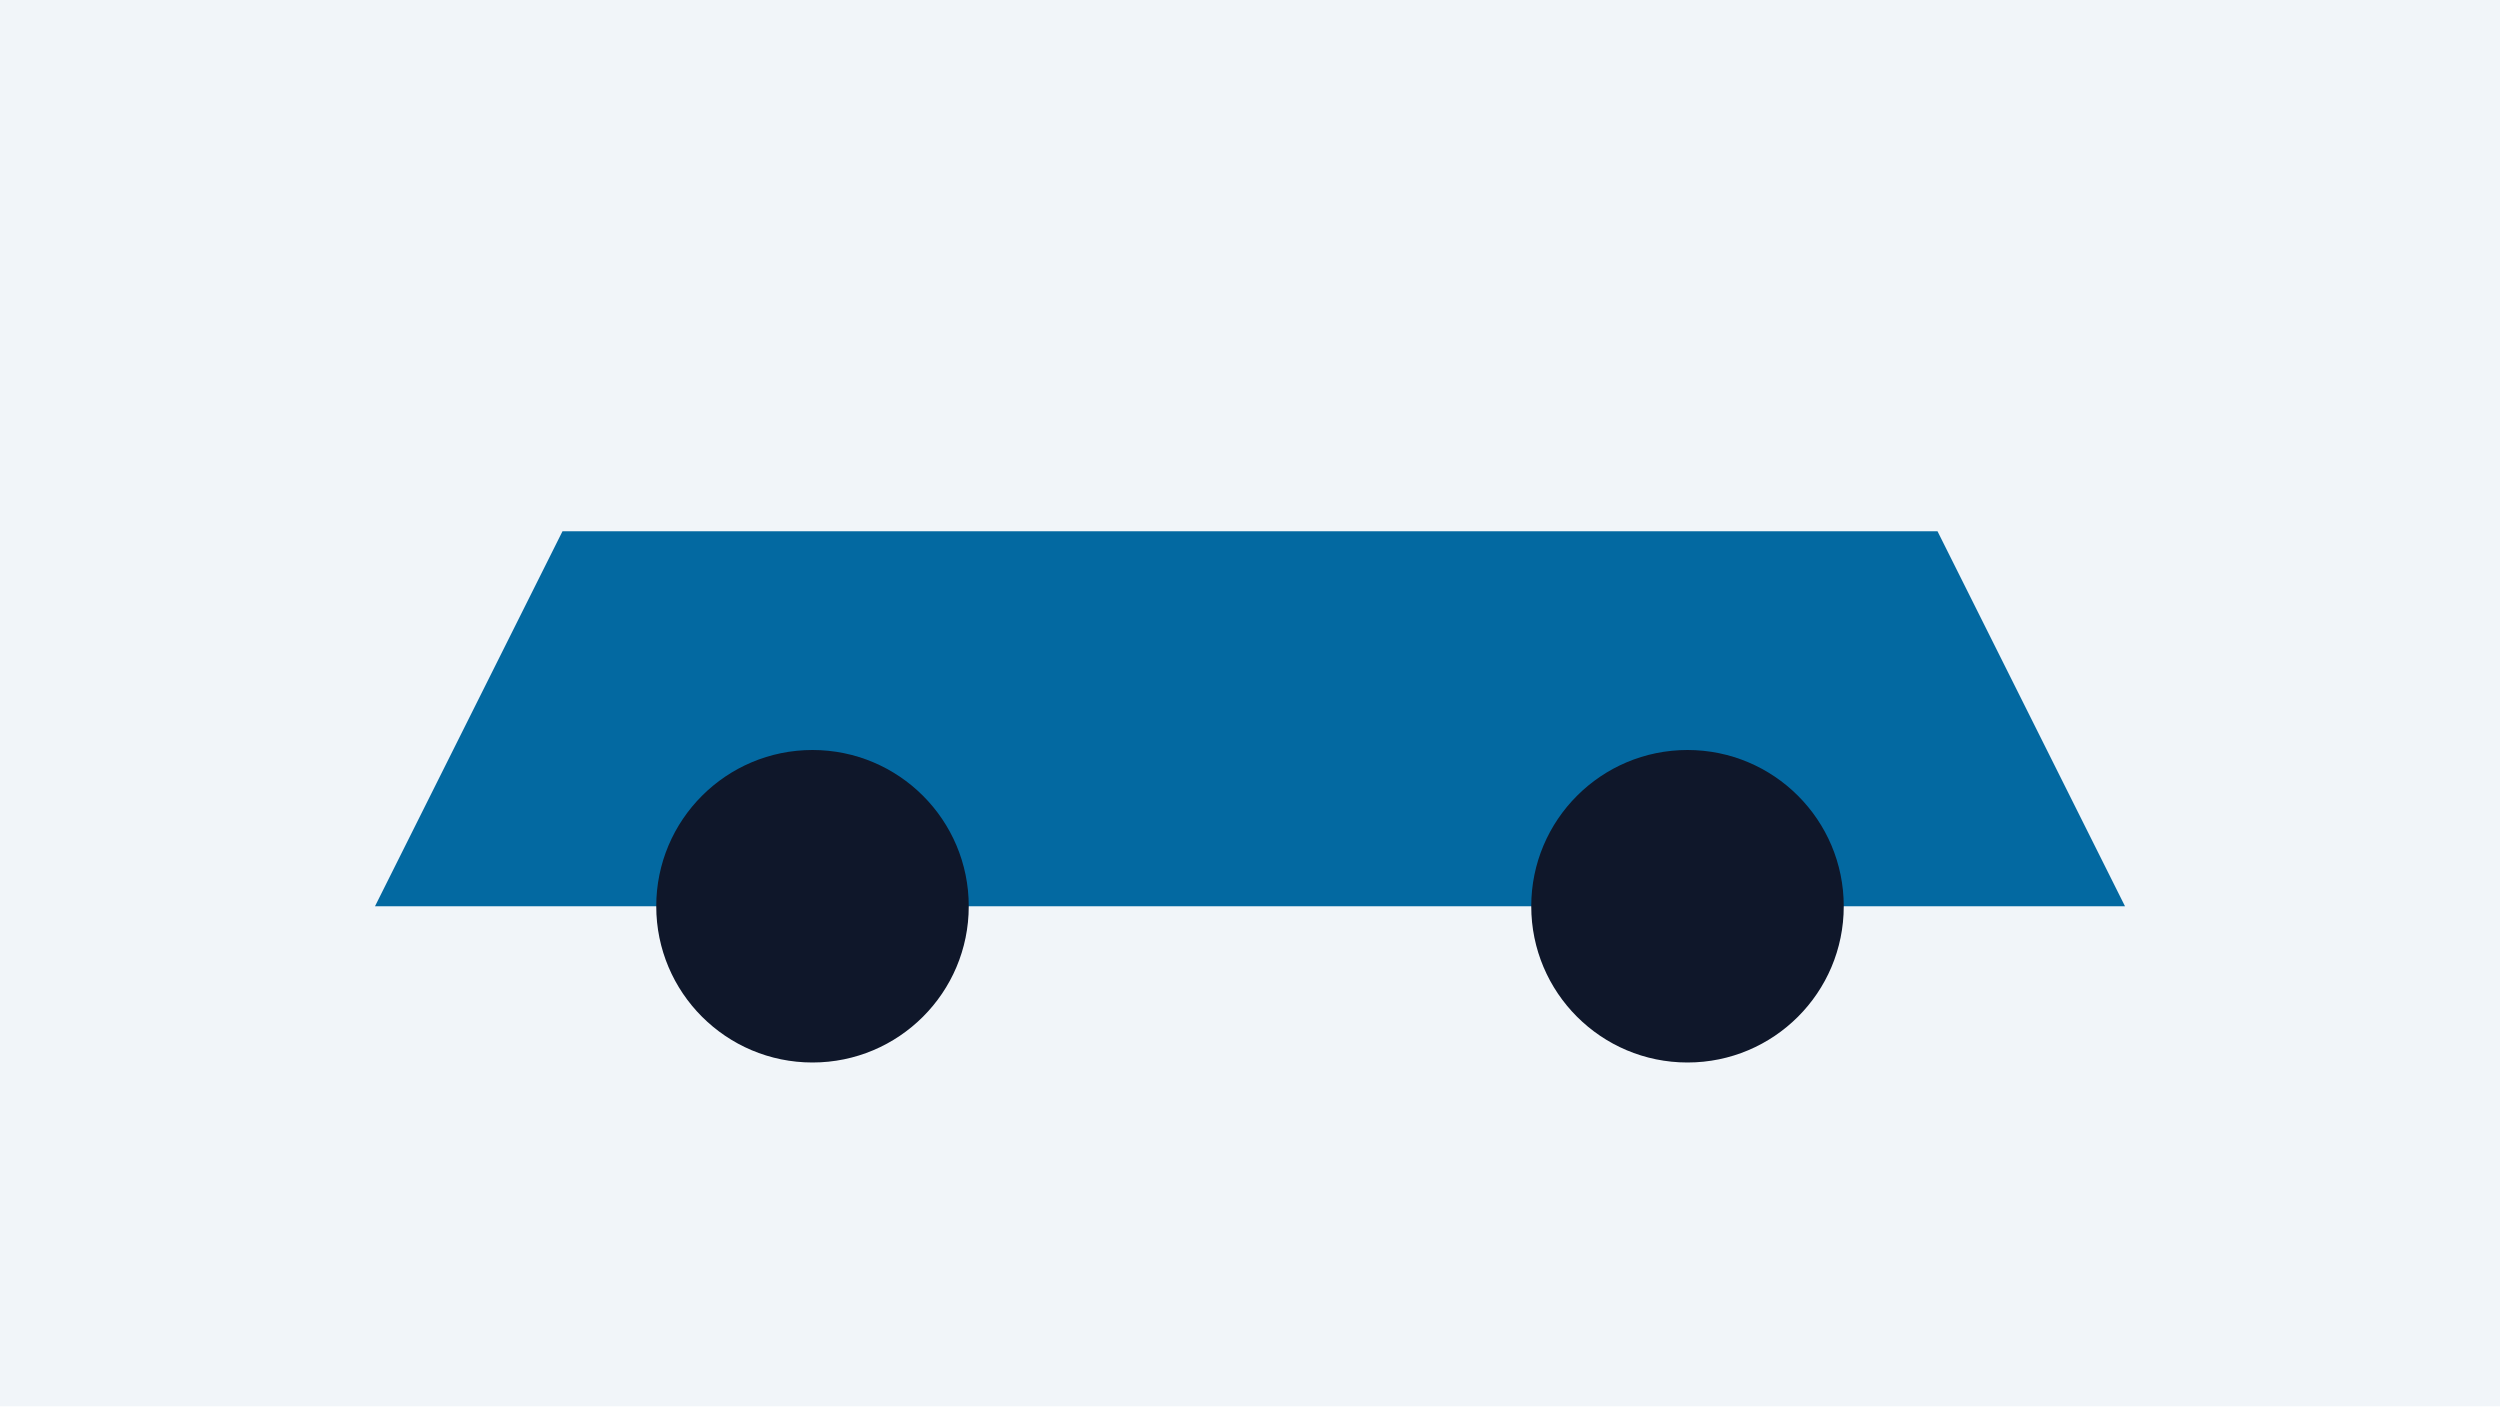
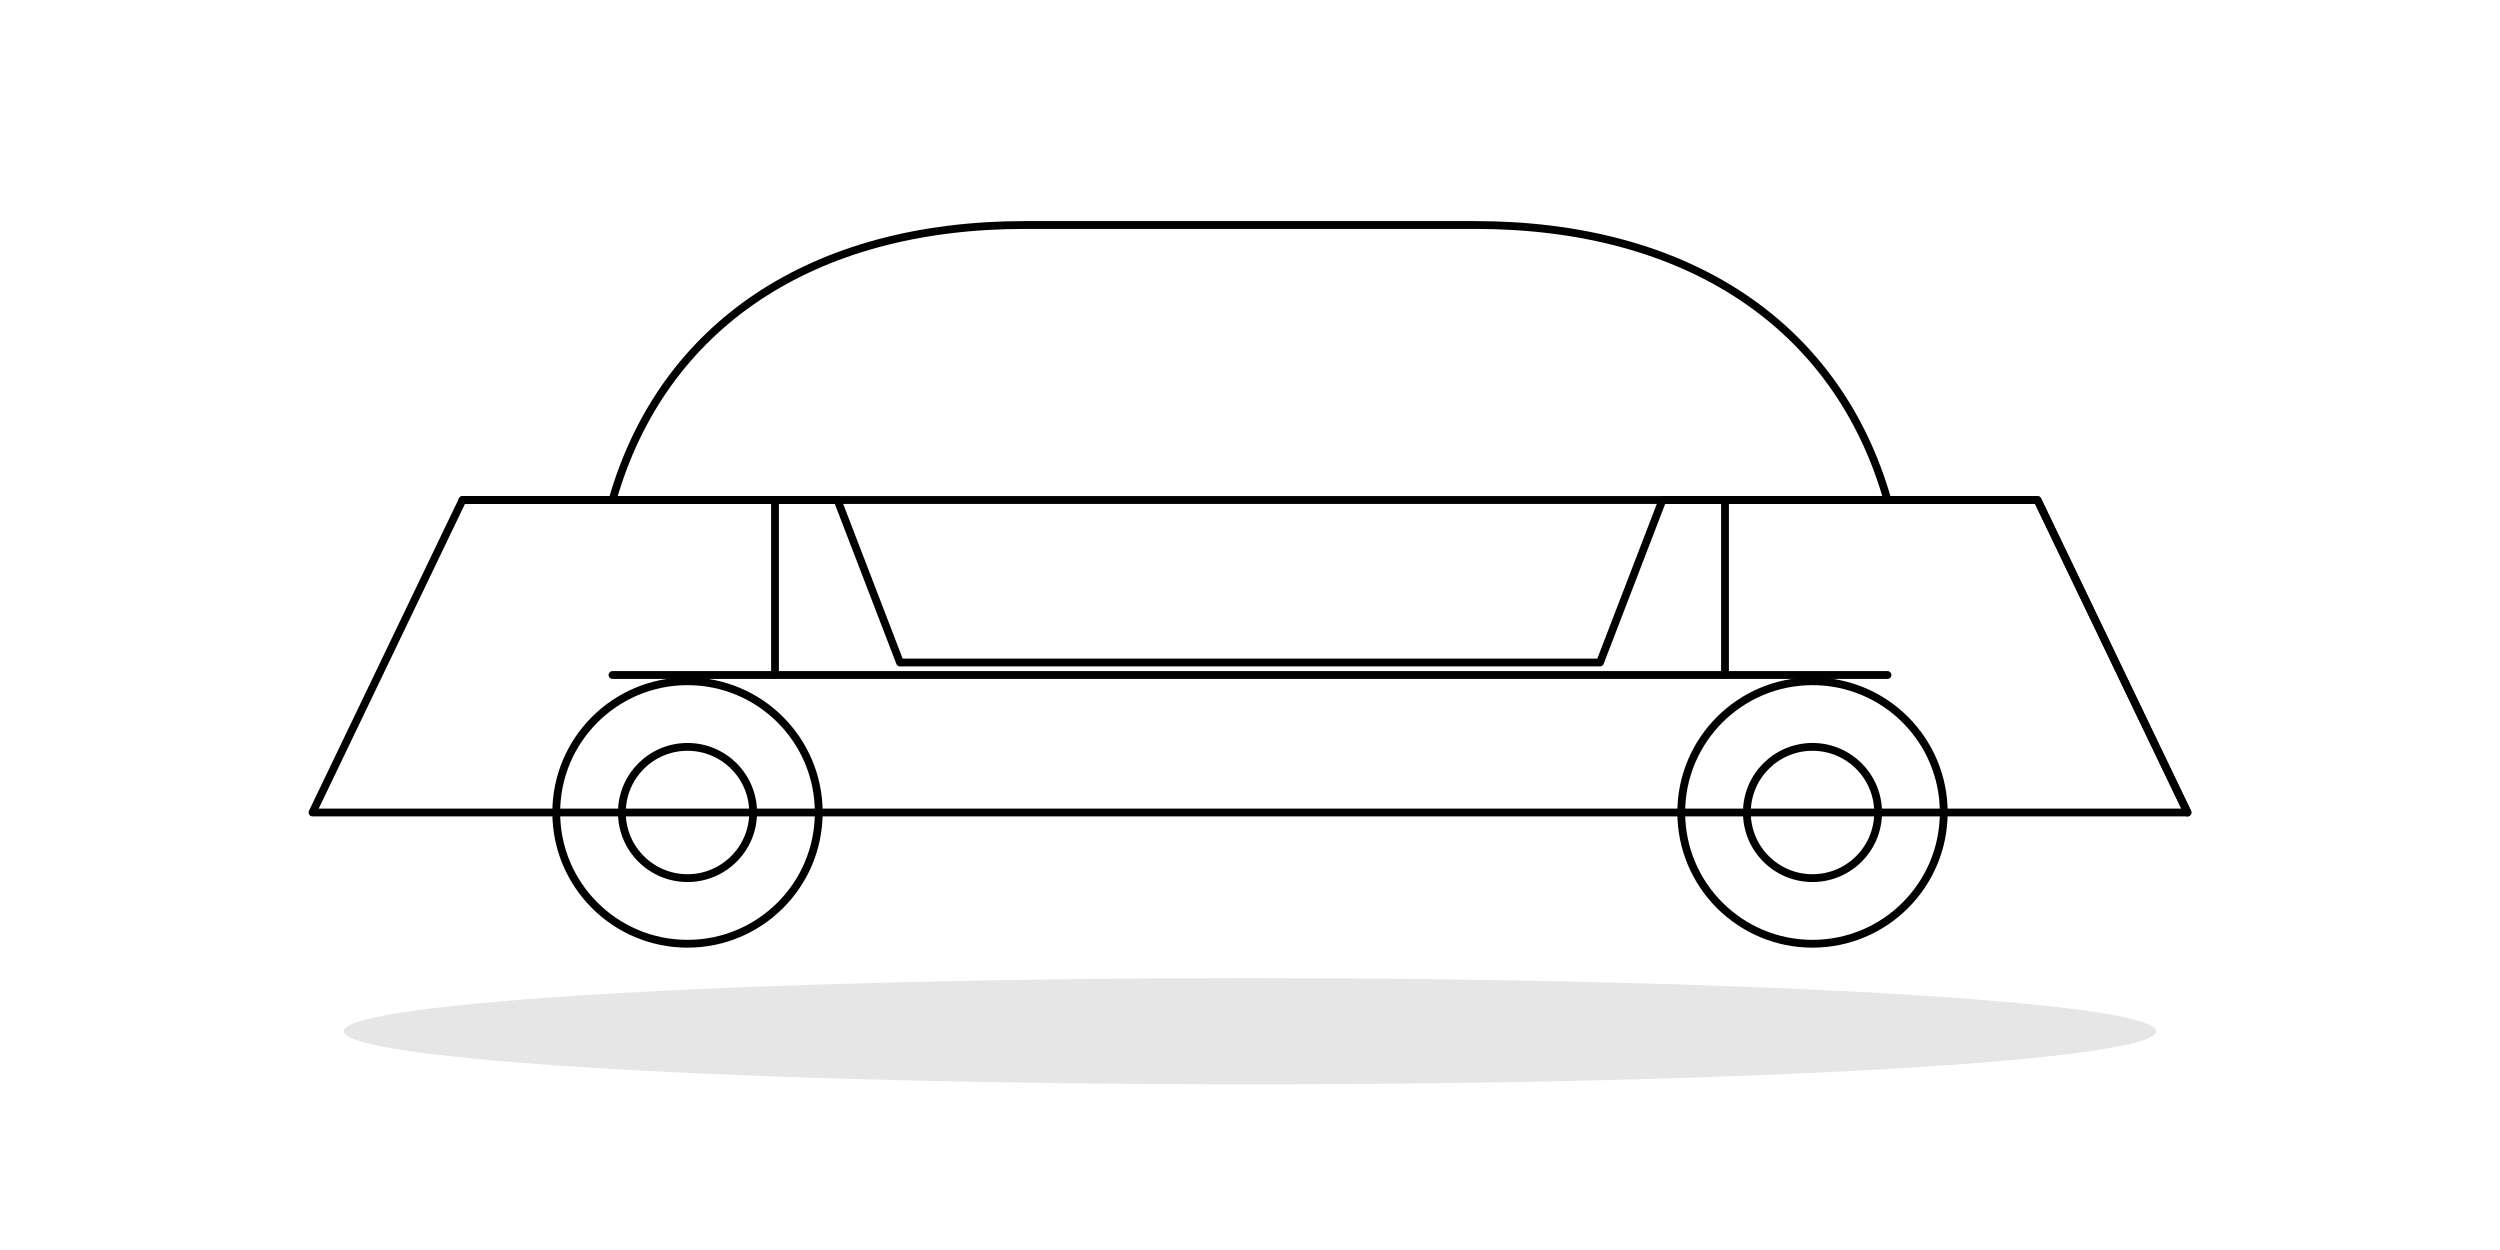
- <svg xmlns="http://www.w3.org/2000/svg" viewBox="0 0 640 360" role="img" aria-label="Auto Yard vehicle illustration">
-   <rect width="640" height="360" fill="#f1f5f9" />
-   <path d="M96 232h448l-48-96H144l-48 96z" fill="#0369a1" />
-   <circle cx="208" cy="232" r="40" fill="#0f172a" />
-   <circle cx="432" cy="232" r="40" fill="#0f172a" />
+ <svg xmlns="http://www.w3.org/2000/svg" viewBox="0 0 800 400" fill="none" stroke="currentColor" stroke-width="2.5" stroke-linecap="round" stroke-linejoin="round" role="img" aria-hidden="true">
+   <ellipse cx="400" cy="330" rx="290" ry="17" fill="currentColor" opacity="0.1" stroke="none" />
+   <path d="M100 260h600l-48-100H148l-48 100z" />
+   <path d="M148 160h120l20 52h224l20-52h120l48 100" />
+   <path d="M196 160c16-56 64-88 132-88h144c68 0 116 32 132 88" />
+   <path d="M248 160v56M552 160v56" />
+   <path d="M196 216h408" />
+   <circle cx="220" cy="260" r="42" />
+   <circle cx="220" cy="260" r="21" />
+   <circle cx="580" cy="260" r="42" />
+   <circle cx="580" cy="260" r="21" />
</svg>
